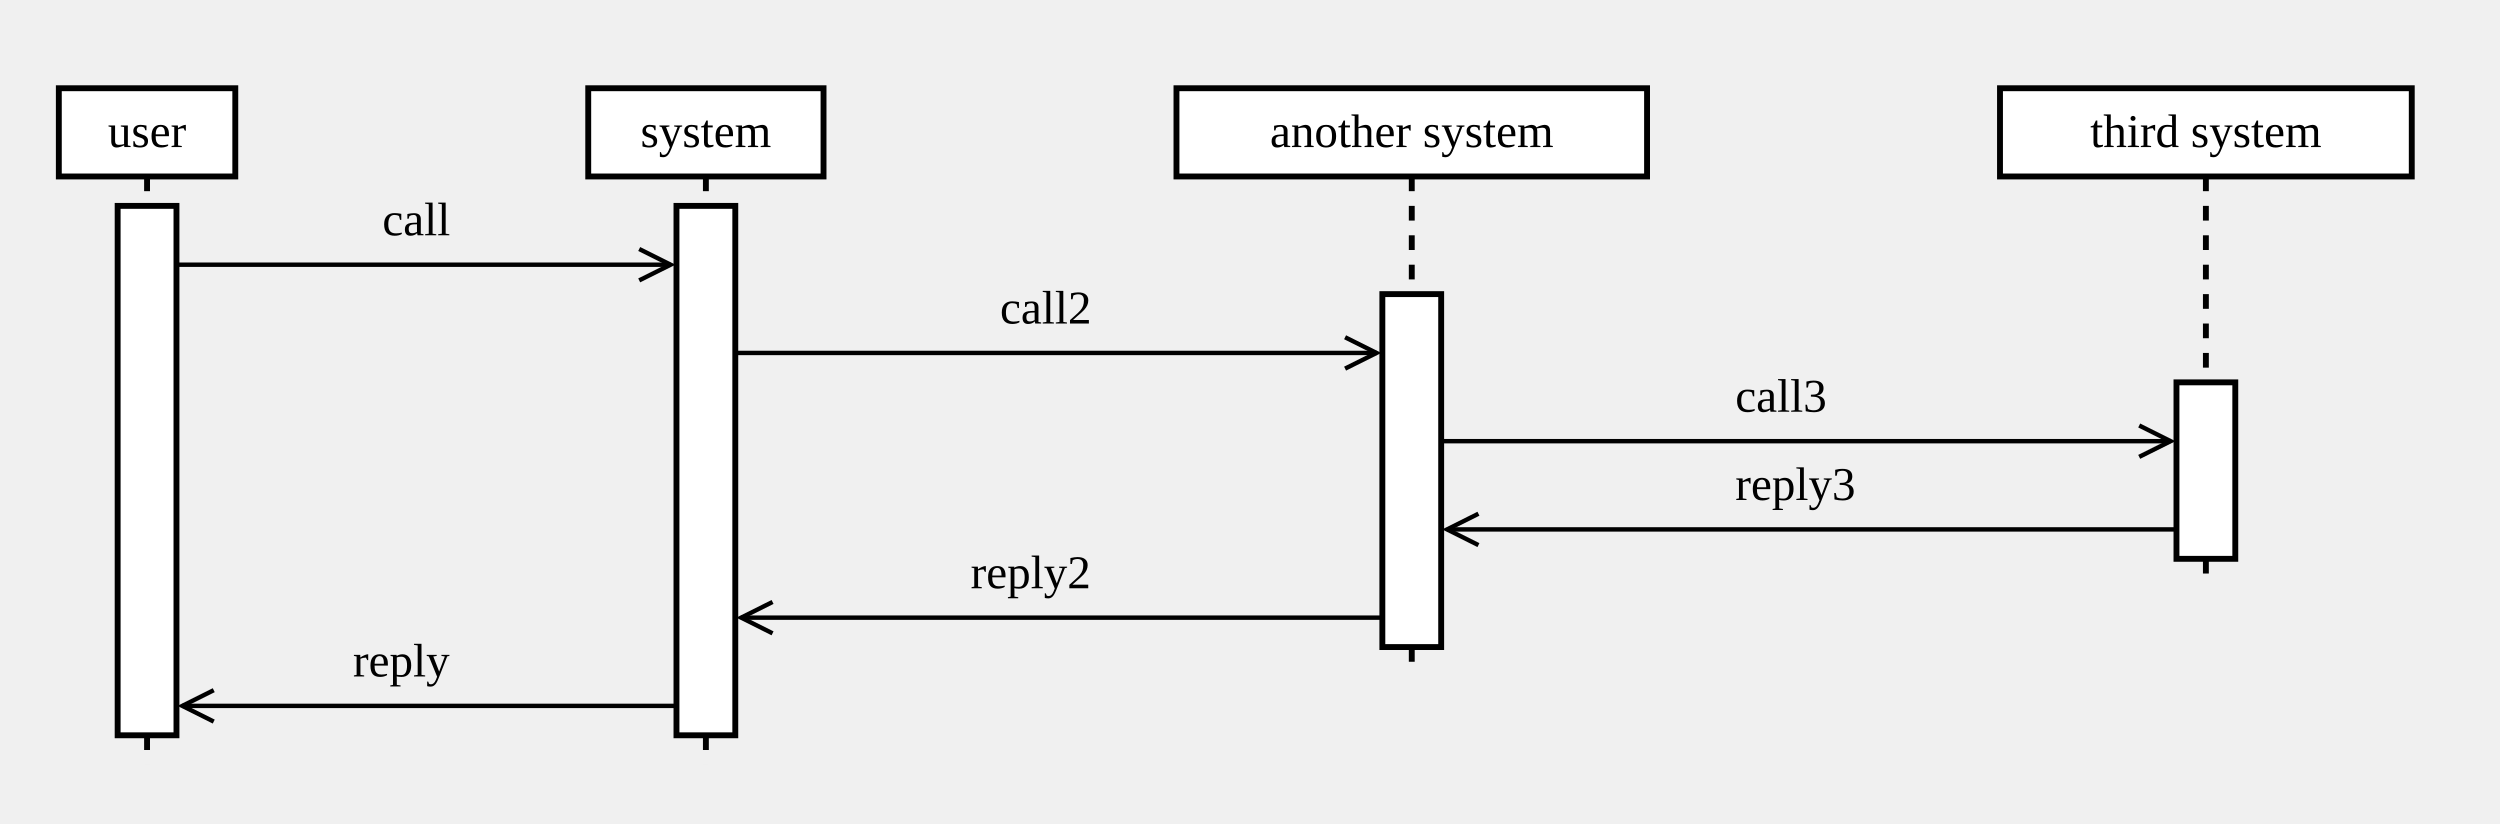
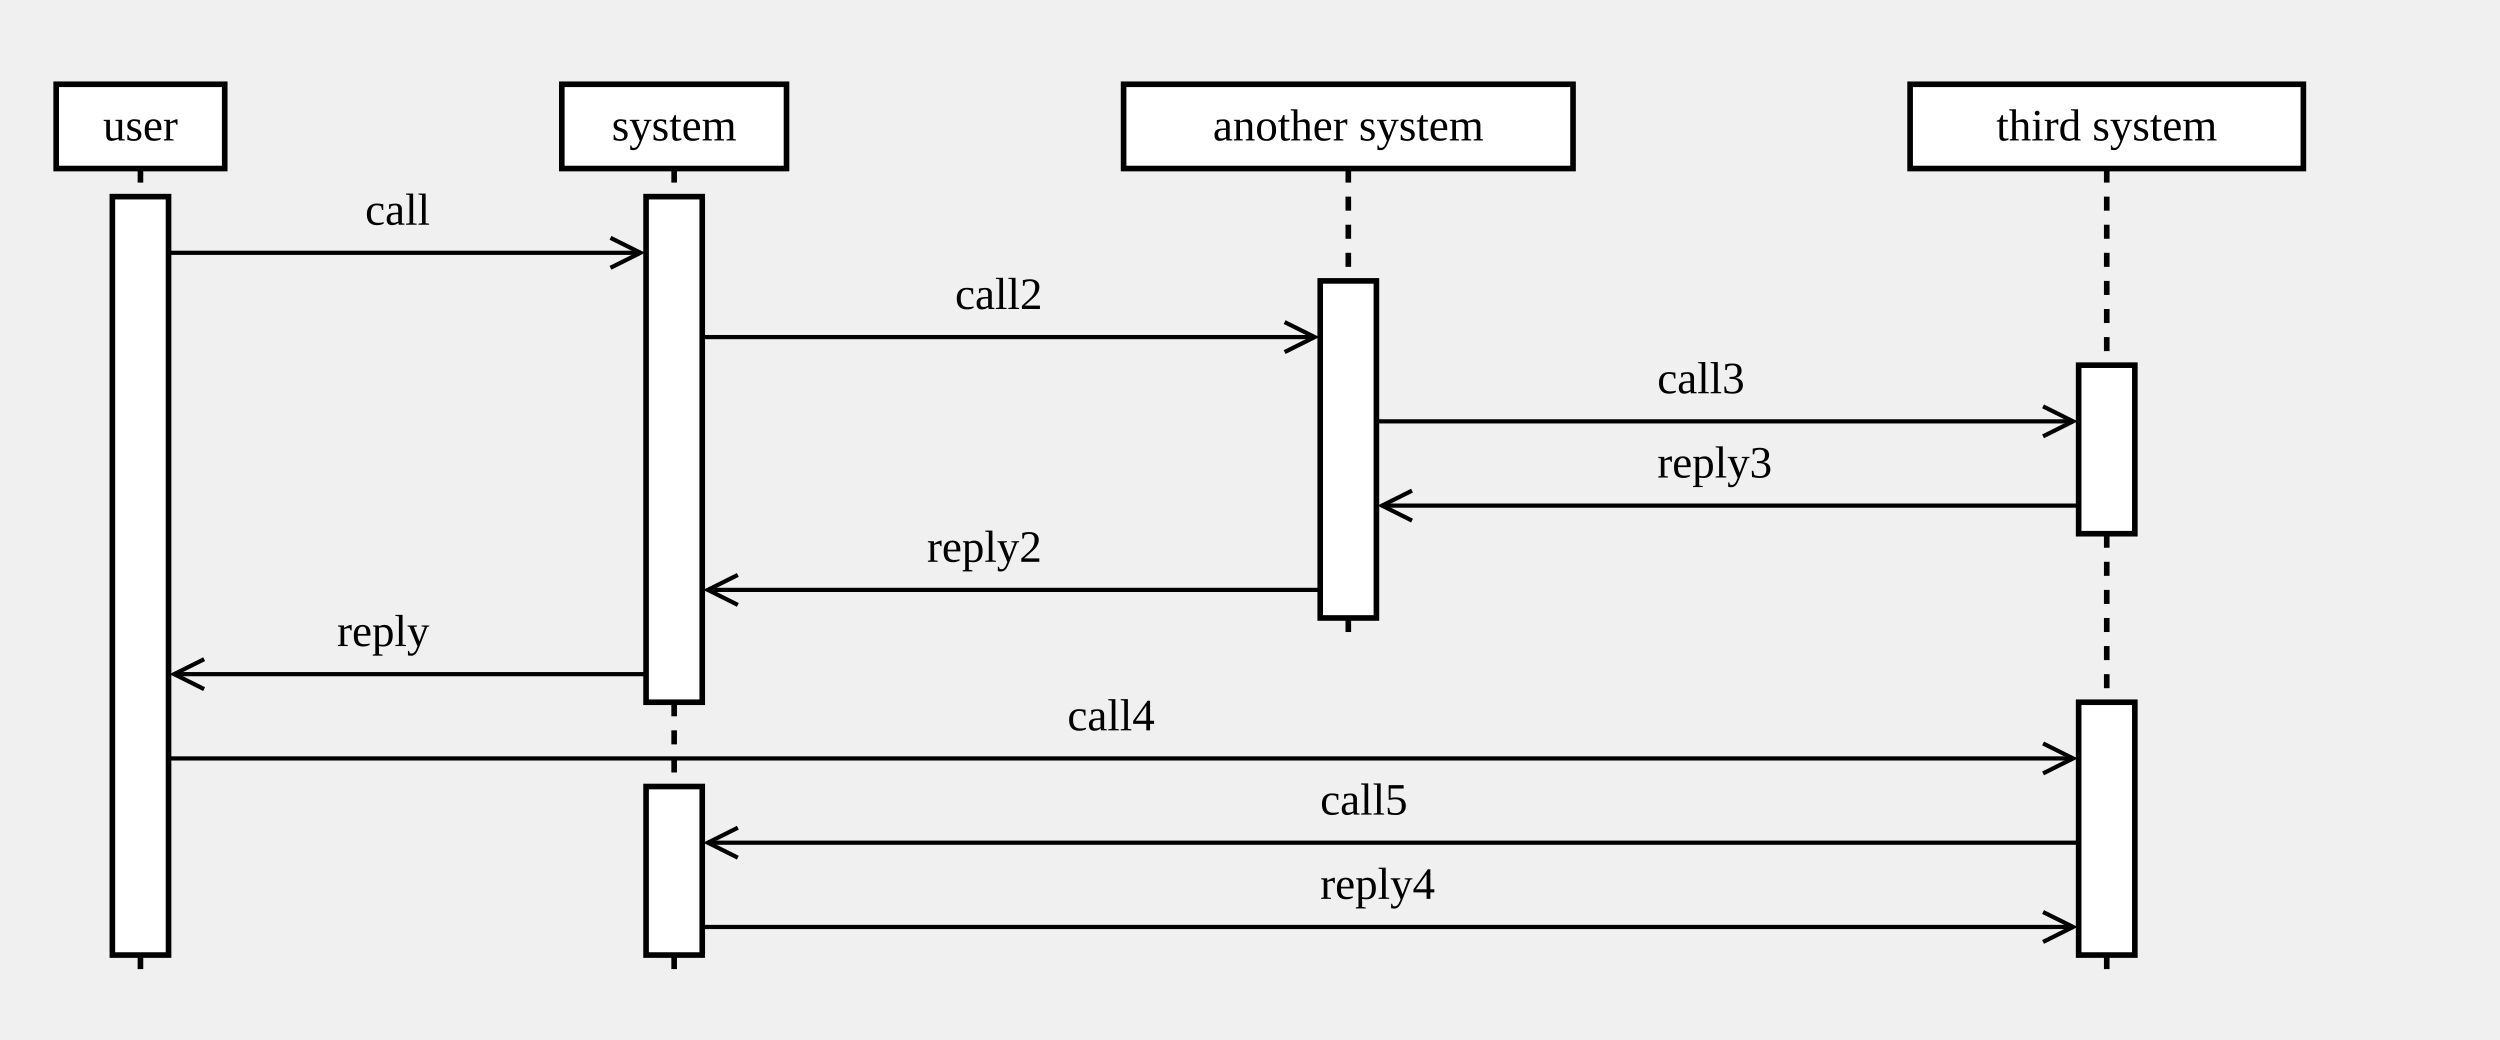
- <svg xmlns="http://www.w3.org/2000/svg" version="1.1" height="280" width="850">
+ <svg xmlns="http://www.w3.org/2000/svg" version="1.1" height="370" width="890">
  <rect x="20" y="30" width="60" height="30" style="stroke-width: 2.0;stroke: black;fill: white" />
  <text x="50" y="50" font-size="16px" text-anchor="middle">user</text>
  <rect x="400" y="30" width="160" height="30" style="stroke-width: 2.0;stroke: black;fill: white" />
  <text x="480" y="50" font-size="16px" text-anchor="middle">another system</text>
  <rect x="680" y="30" width="140" height="30" style="stroke-width: 2.0;stroke: black;fill: white" />
  <text x="750" y="50" font-size="16px" text-anchor="middle">third system</text>
  <rect x="200" y="30" width="80" height="30" style="stroke-width: 2.0;stroke: black;fill: white" />
  <text x="240" y="50" font-size="16px" text-anchor="middle">system</text>
-   <line x1="50" y1="60" x2="50" y2="260" style="stroke:black;stroke-width:2;stroke-dasharray:5,5" />
-   <rect x="40" y="70" width="20" height="180" style="stroke-width: 2.0;stroke: black;fill: white" />
+   <line x1="50" y1="60" x2="50" y2="350" style="stroke:black;stroke-width:2;stroke-dasharray:5,5" />
+   <rect x="40" y="70" width="20" height="270" style="stroke-width: 2.0;stroke: black;fill: white" />
  <line x1="480" y1="60" x2="480" y2="230" style="stroke:black;stroke-width:2;stroke-dasharray:5,5" />
  <rect x="470" y="100" width="20" height="120" style="stroke-width: 2.0;stroke: black;fill: white" />
  <line x1="750" y1="60" x2="750" y2="200" style="stroke:black;stroke-width:2;stroke-dasharray:5,5" />
  <rect x="740" y="130" width="20" height="60" style="stroke-width: 2.0;stroke: black;fill: white" />
+   <line x1="750" y1="200" x2="750" y2="350" style="stroke:black;stroke-width:2;stroke-dasharray:5,5" />
+   <rect x="740" y="250" width="20" height="90" style="stroke-width: 2.0;stroke: black;fill: white" />
  <line x1="240" y1="60" x2="240" y2="260" style="stroke:black;stroke-width:2;stroke-dasharray:5,5" />
  <rect x="230" y="70" width="20" height="180" style="stroke-width: 2.0;stroke: black;fill: white" />
+   <line x1="240" y1="260" x2="240" y2="350" style="stroke:black;stroke-width:2;stroke-dasharray:5,5" />
+   <rect x="230" y="280" width="20" height="60" style="stroke-width: 2.0;stroke: black;fill: white" />
  <text x="130" y="80" font-size="16px" text-anchor="start">call</text>
  <line x1="60" y1="90" x2="228" y2="90" style="stroke:black;stroke-width:1.5;" />
  <polyline fill="none" stroke="black" stroke-width="1.5" stroke-linecap="square" stroke-linejoin="miter" points="218,85 228,90 218,95" />
  <text x="120" y="230" font-size="16px" text-anchor="start">reply</text>
  <line x1="62" y1="240" x2="230" y2="240" style="stroke:black;stroke-width:1.5;" />
  <polyline fill="none" stroke="black" stroke-width="1.5" stroke-linecap="square" stroke-linejoin="miter" points="72,235 62,240 72,245" />
+   <text x="380" y="260" font-size="16px" text-anchor="start">call4</text>
+   <line x1="60" y1="270" x2="738" y2="270" style="stroke:black;stroke-width:1.5;" />
+   <polyline fill="none" stroke="black" stroke-width="1.5" stroke-linecap="square" stroke-linejoin="miter" points="728,265 738,270 728,275" />
  <text x="590" y="140" font-size="16px" text-anchor="start">call3</text>
  <line x1="490" y1="150" x2="738" y2="150" style="stroke:black;stroke-width:1.5;" />
  <polyline fill="none" stroke="black" stroke-width="1.5" stroke-linecap="square" stroke-linejoin="miter" points="728,145 738,150 728,155" />
  <text x="590" y="170" font-size="16px" text-anchor="start">reply3</text>
  <line x1="492" y1="180" x2="740" y2="180" style="stroke:black;stroke-width:1.5;" />
  <polyline fill="none" stroke="black" stroke-width="1.5" stroke-linecap="square" stroke-linejoin="miter" points="502,175 492,180 502,185" />
  <text x="340" y="110" font-size="16px" text-anchor="start">call2</text>
  <line x1="250" y1="120" x2="468" y2="120" style="stroke:black;stroke-width:1.5;" />
  <polyline fill="none" stroke="black" stroke-width="1.5" stroke-linecap="square" stroke-linejoin="miter" points="458,115 468,120 458,125" />
  <text x="330" y="200" font-size="16px" text-anchor="start">reply2</text>
  <line x1="252" y1="210" x2="470" y2="210" style="stroke:black;stroke-width:1.5;" />
  <polyline fill="none" stroke="black" stroke-width="1.5" stroke-linecap="square" stroke-linejoin="miter" points="262,205 252,210 262,215" />
+   <text x="470" y="290" font-size="16px" text-anchor="start">call5</text>
+   <line x1="252" y1="300" x2="740" y2="300" style="stroke:black;stroke-width:1.5;" />
+   <polyline fill="none" stroke="black" stroke-width="1.5" stroke-linecap="square" stroke-linejoin="miter" points="262,295 252,300 262,305" />
+   <text x="470" y="320" font-size="16px" text-anchor="start">reply4</text>
+   <line x1="250" y1="330" x2="738" y2="330" style="stroke:black;stroke-width:1.5;" />
+   <polyline fill="none" stroke="black" stroke-width="1.5" stroke-linecap="square" stroke-linejoin="miter" points="728,325 738,330 728,335" />
</svg>
